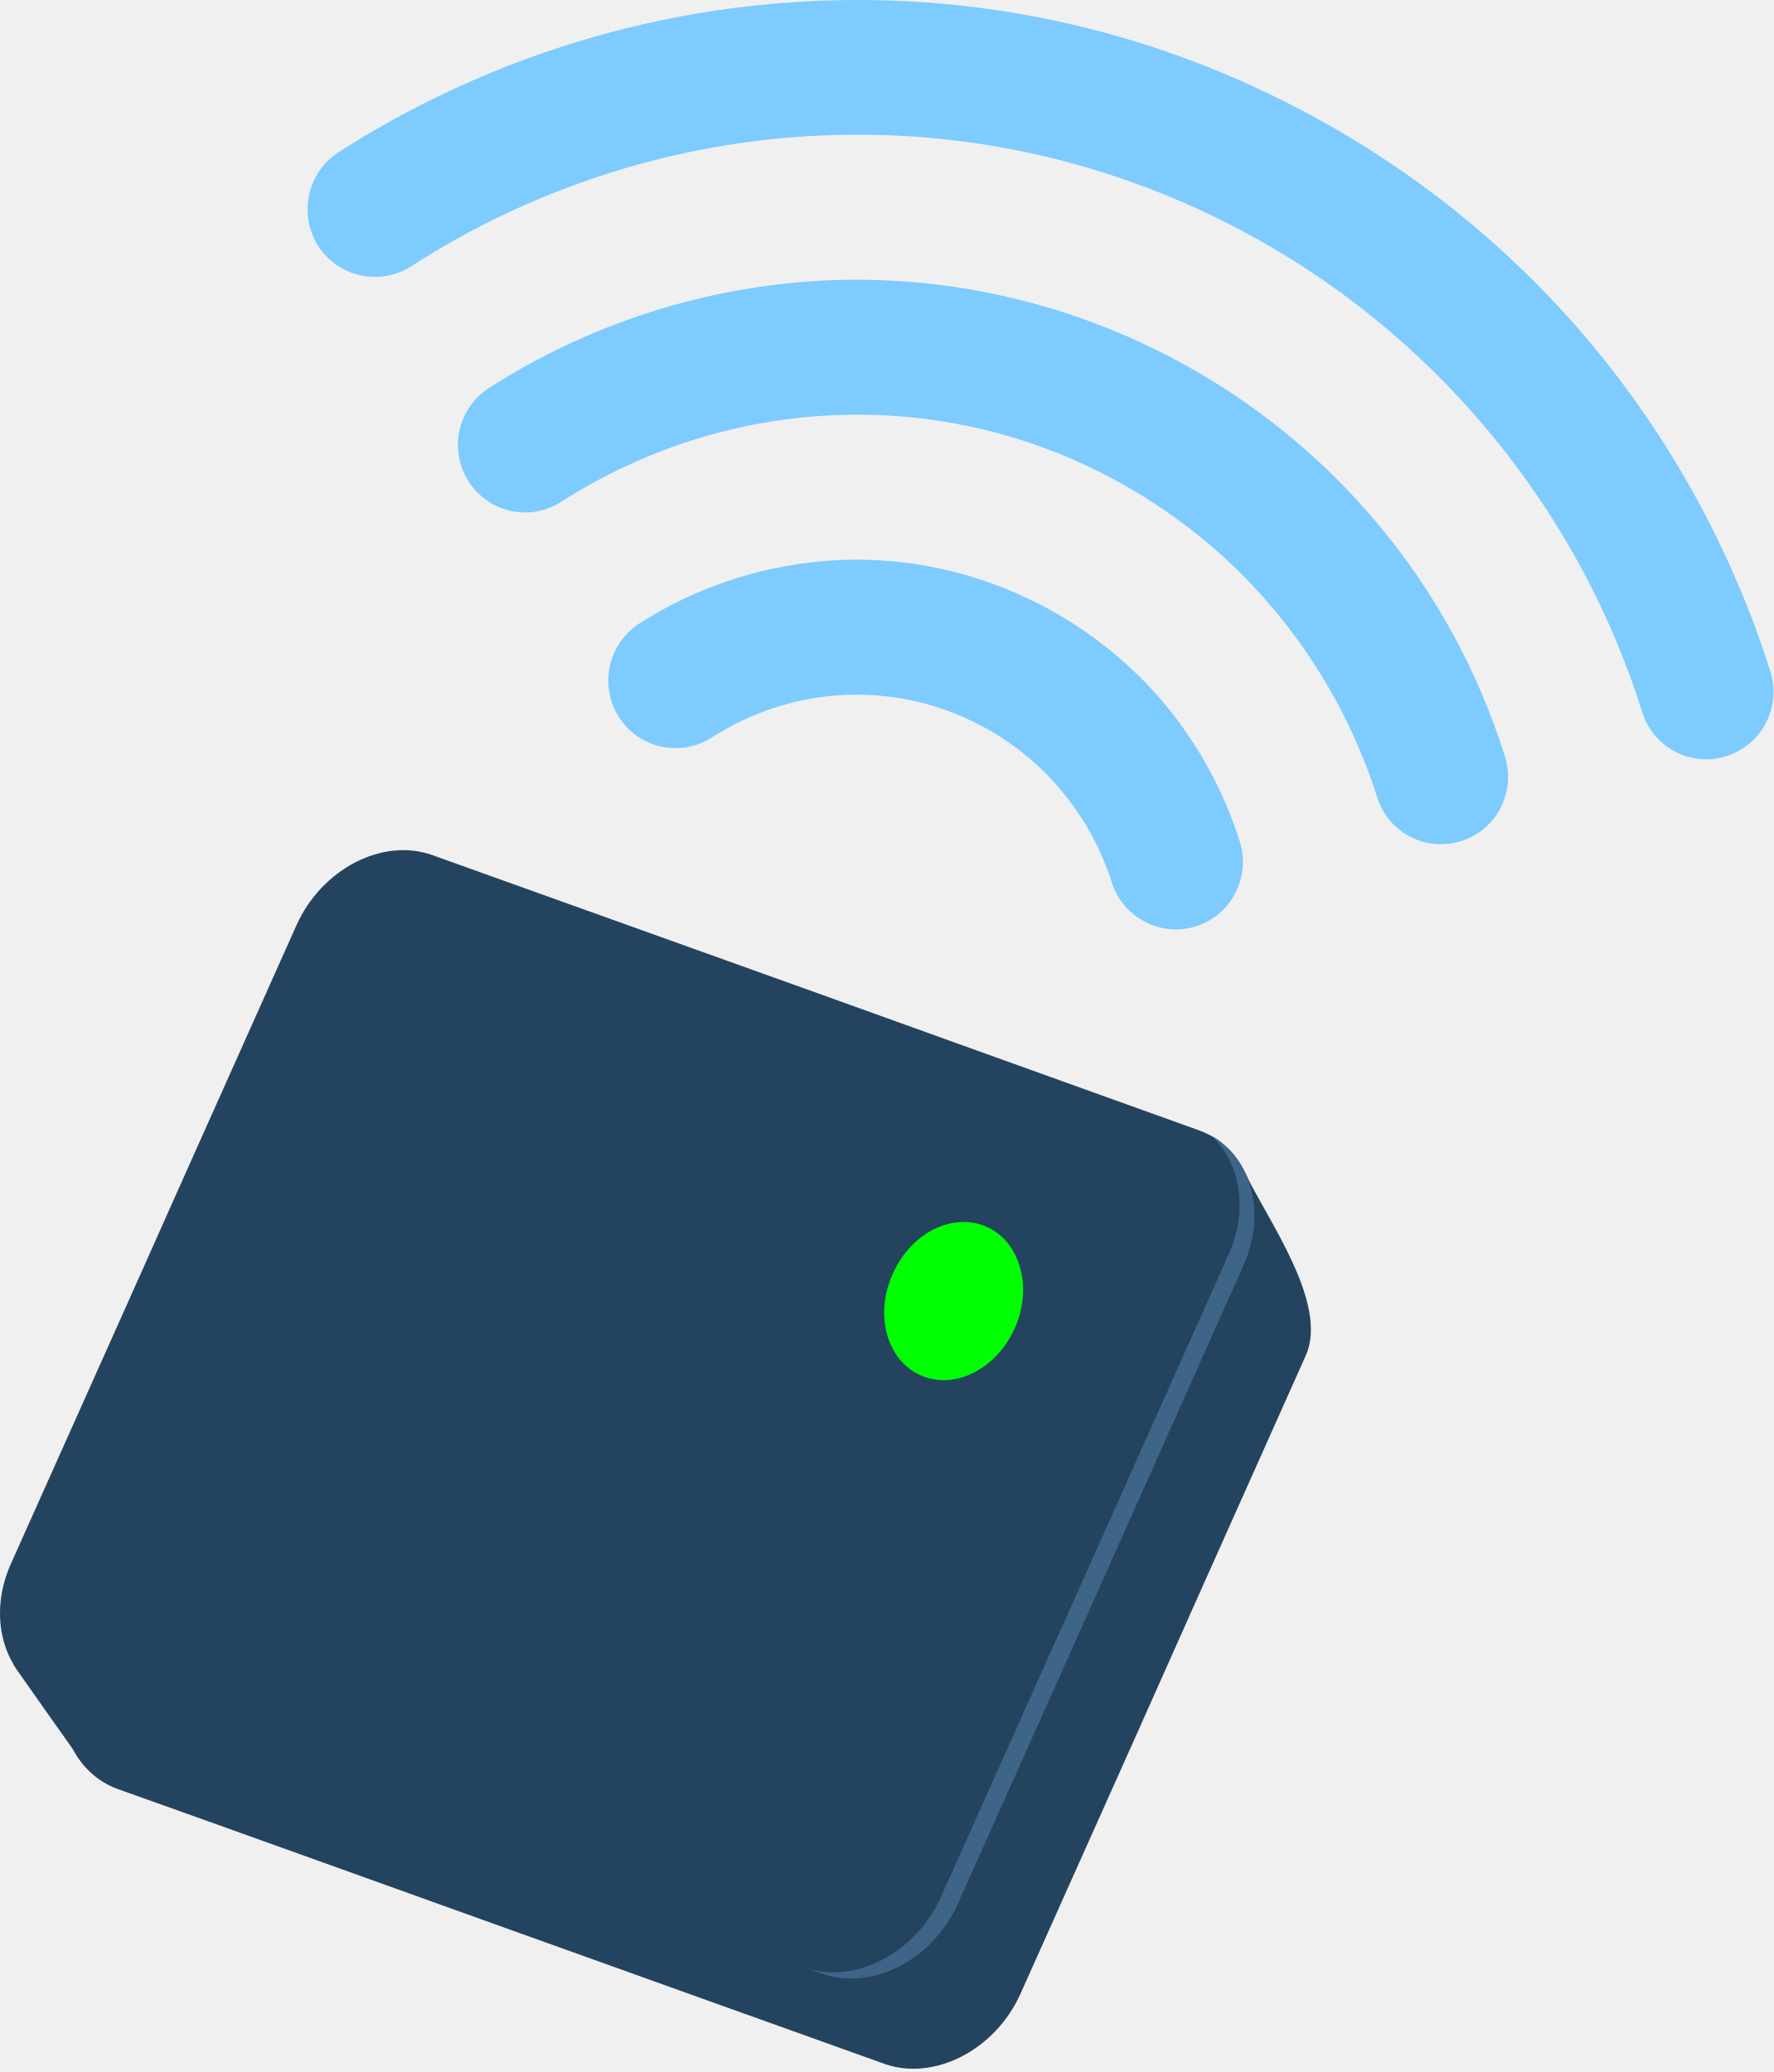
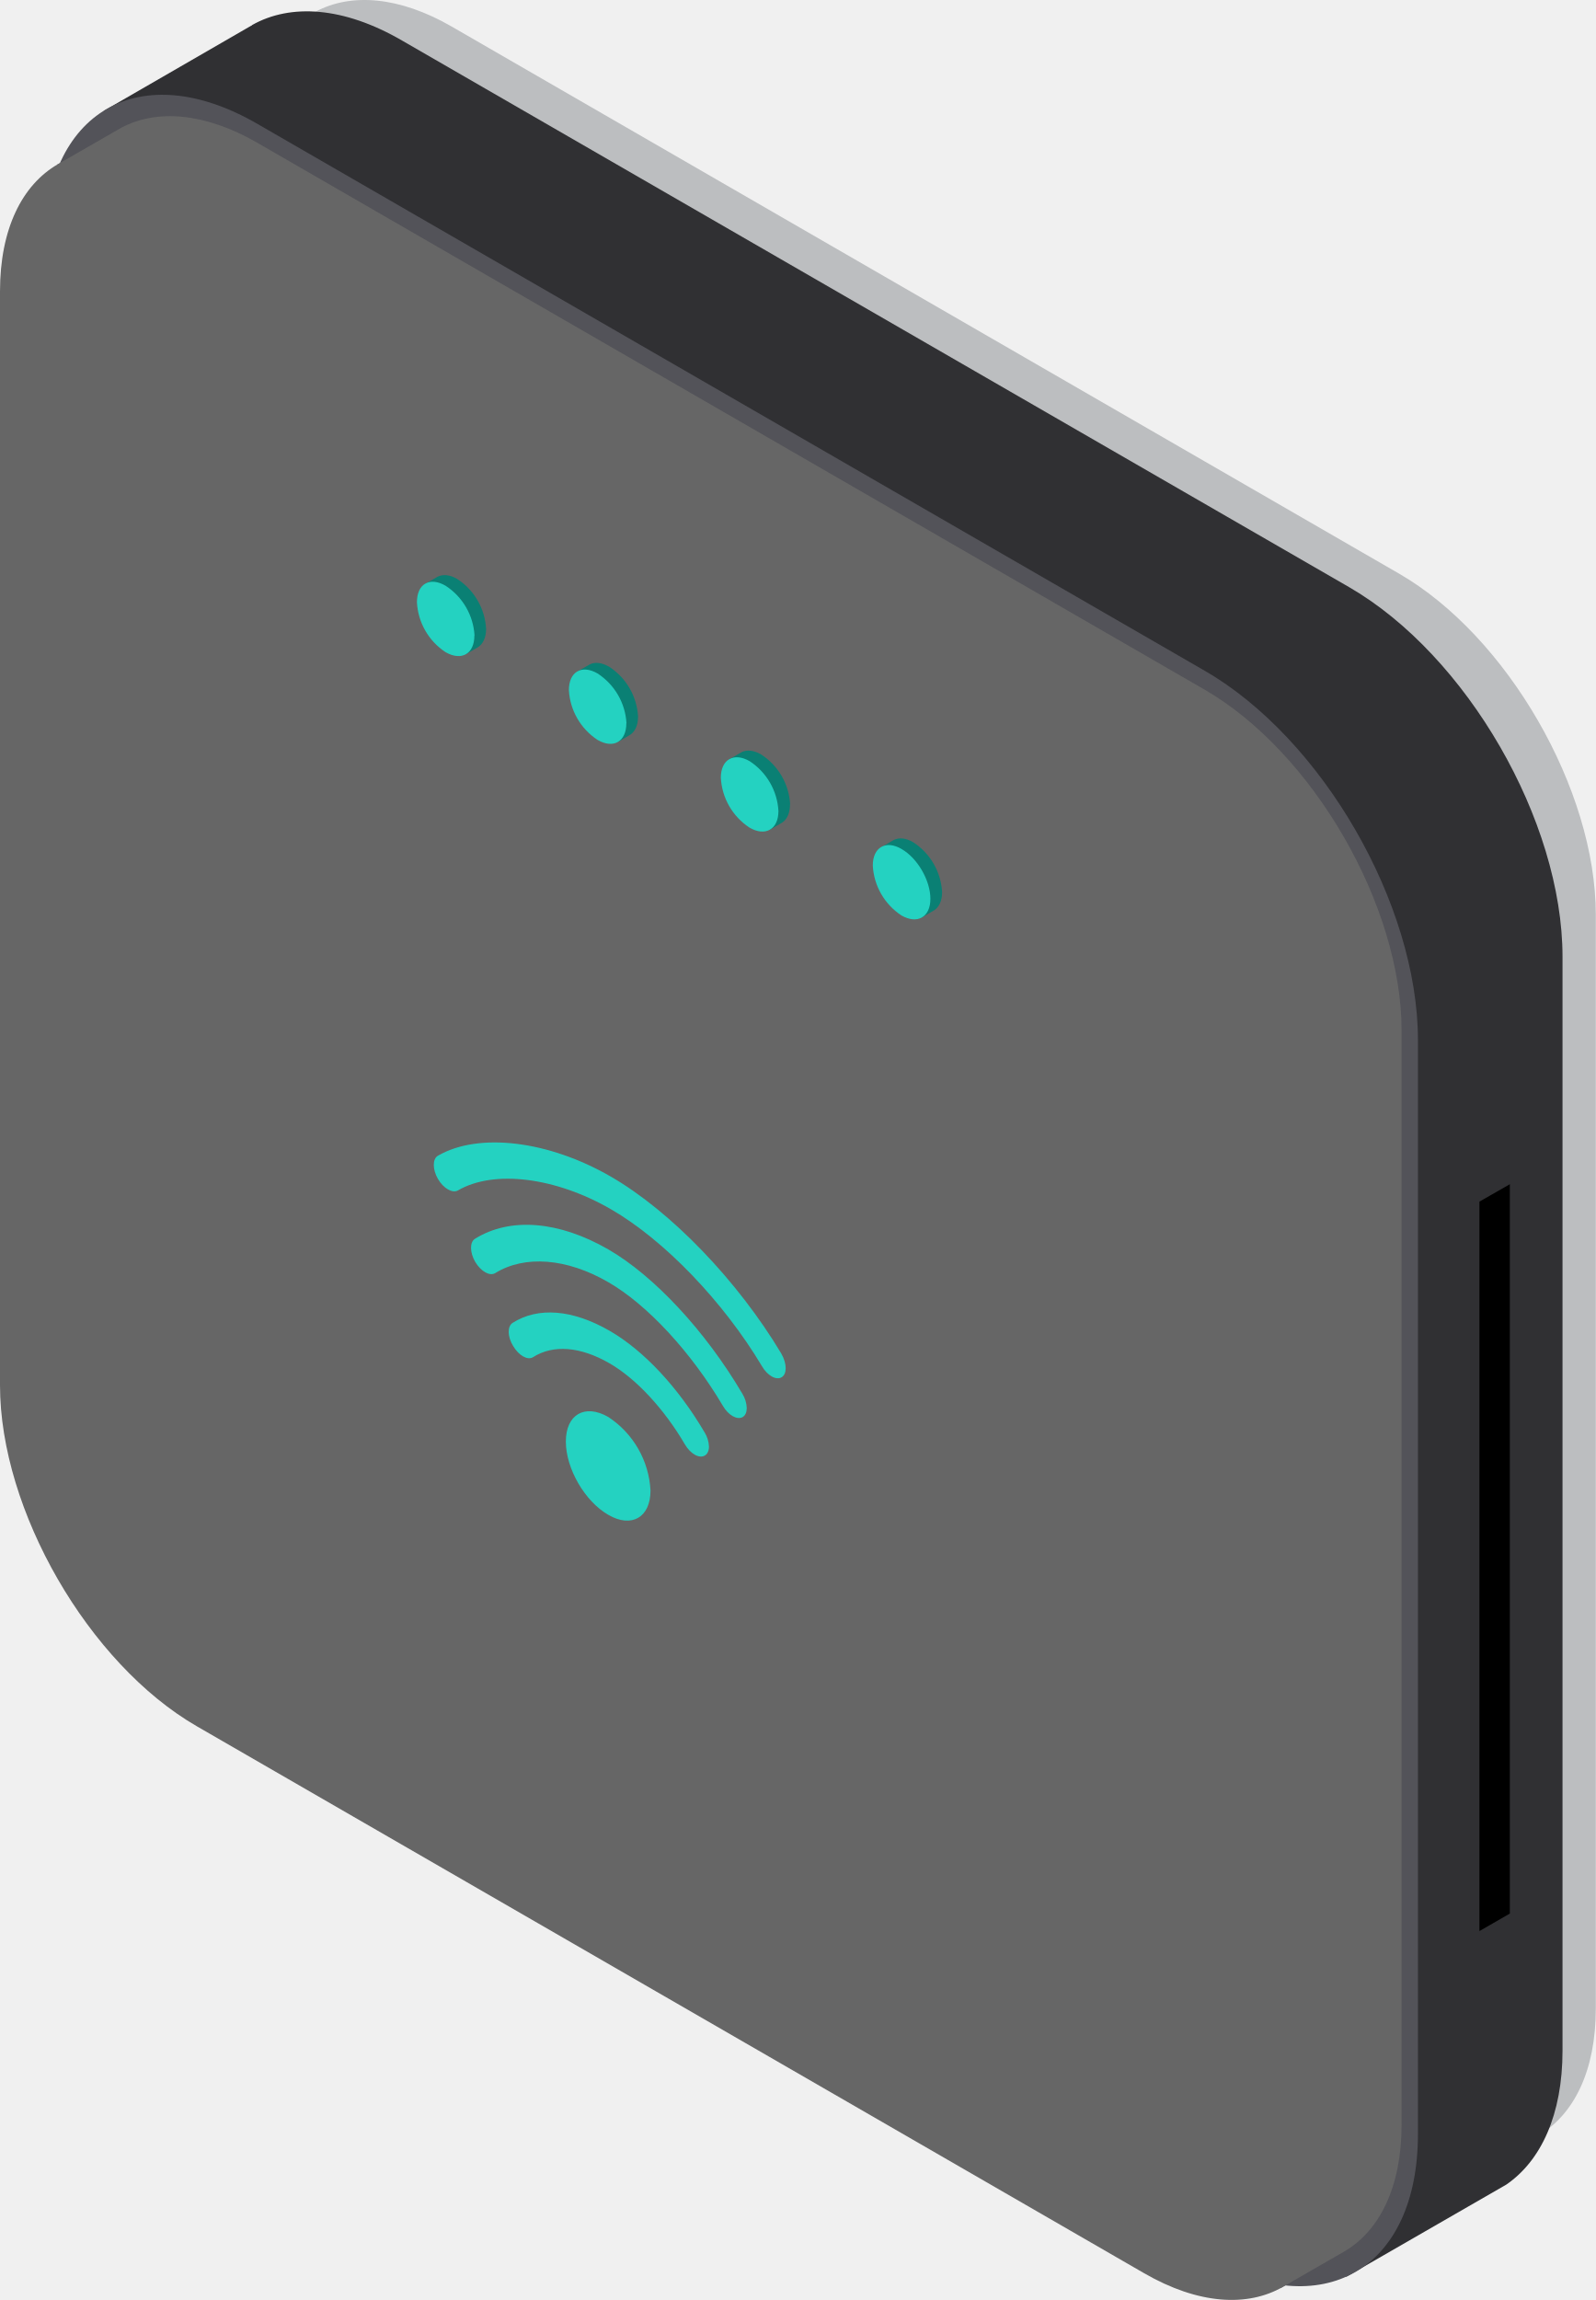
- <svg xmlns="http://www.w3.org/2000/svg" fill="none" viewBox="0 0 487 569">
-   <path fill="#F9A09A" fill-rule="evenodd" d="M165.835 361.257c20.562-13.019 57.489-36.596 78.752-48.561 21.351-11.876 26.951-12.141 31.412-9.854 4.55 2.286 7.964 7.125 6.825 13.197-1.226 6.069-7.001 13.458-29.051 30.352-21.963 16.891-60.027 43.372-80.502 57.799-20.475 14.34-23.364 16.715-26.862 12.579-3.587-4.222-7.788-14.955-9.976-20.848-2.099-5.894-2.099-6.951-1.664-8.887.525-1.935 1.488-4.839 4.025-7.565 2.454-2.642 6.566-5.103 27.041-18.212Zm15.561 39.227c19.95-12.844 56.088-36.246 76.387-47.683 20.299-11.436 24.939-10.908 28.612-8.797 3.676 2.111 6.476 5.808 5.862 10.733-.701 4.926-4.813 11.084-25.726 28.678-20.824 17.595-58.45 46.715-78.313 62.021-19.864 15.305-21.877 16.801-25.202 11.876-3.238-5.015-7.701-16.452-9.976-22.609-2.275-6.247-2.275-7.215-1.837-9.151.439-1.847 1.401-4.662 3.849-7.215 2.368-2.547 6.304-5.009 26.344-17.853Z" clip-rule="evenodd" />
-   <path fill="#F9A09A" fill-rule="evenodd" d="M184.632 448.614c19.25-12.755 53.9-35.718 73.415-47.066 19.512-11.347 23.889-11.083 27.562-9.15 3.587 1.936 6.477 5.454 6.038 10.204-.525 4.751-4.287 10.819-23.799 27.271-19.426 16.451-54.601 43.372-74.113 56.041-19.425 12.755-23.275 11.261-26.951 7.476-3.677-3.786-7.35-10.03-9.187-13.548-1.837-3.608-1.837-4.576-1.488-6.422.349-1.847 1.226-4.486 3.414-7.126 2.269-2.55 5.946-4.926 25.109-17.68Z" clip-rule="evenodd" />
-   <path fill="#24435E" fill-rule="evenodd" d="M126.889 253.045c42.701 15.309 179.204 74.779 215.166 69.411 5.862 12.404 22.837 35.542 16.45 49.794-63.527 142.077-14.699 33.167-78.313 175.244-6.912 15.484-23.8 24.106-37.363 19.267-35.175-12.58-70.177-25.16-105.265-37.74-35.088-12.58-70.177-25.249-105.265-37.739-5.513-2.022-9.711-5.983-12.338-10.998 0 0-15.925-22.434-16.363-23.313C37.636 485.474 81.735 330.377 101.512 286.213c6.915-15.484 11.727-38.093 25.377-33.168Z" clip-rule="evenodd" />
-   <path fill="#24435E" fill-rule="evenodd" d="M118.75 234.84c35.089 12.58 70.177 25.16 105.265 37.74 35.002 12.579 70.09 25.248 105.175 37.828 13.65 4.84 19.163 21.556 12.252 37.036-63.527 142.168-14.789 33.168-78.4 175.246-6.911 15.573-23.713 24.192-37.363 19.266-35.088-12.493-70.177-25.16-105.265-37.739-35.088-12.58-70.176-25.16-105.264-37.74-13.564-4.84-19.077-21.552-12.162-37.036C66.601 287.363 17.776 396.274 81.387 254.109c6.911-15.486 23.713-24.195 37.363-19.269Z" clip-rule="evenodd" />
-   <path fill="#3E6587" fill-rule="evenodd" d="M332.593 311.9c11.113 6.247 15.138 21.378 8.838 35.543-63.527 142.167-14.789 33.167-78.4 175.245-6.911 15.572-23.713 24.191-37.363 19.266-1.575-.529-3.238-1.143-4.813-1.672 13.651 4.84 30.452-3.782 37.45-19.266 63.79-142.517 15.314-33.957 79.014-176.563 5.514-12.229 3.239-25.163-4.726-32.553Z" clip-rule="evenodd" />
-   <path fill="#0F0" fill-rule="evenodd" d="M271.089 336.972c9.186 4.311 12.514 16.801 7.436 27.974-5.161 11.261-16.712 16.89-25.902 12.668-9.276-4.222-12.6-16.801-7.436-27.973 5.075-11.262 16.626-16.891 25.902-12.669Z" clip-rule="evenodd" />
-   <path fill="#7DCBFF" fill-rule="evenodd" d="M112.881 73.133c-8.575 5.454-20.036 2.99-25.549-5.629-5.424-8.622-2.976-20.145 5.599-25.688C131.869 16.831 176.934 2.404 223.221.293 267.758-1.818 313.524 7.419 356.048 29.589c31.675 16.451 58.626 38.443 80.326 64.221 22.488 26.832 39.29 57.71 49.702 90.613 3.062 9.765-2.362 20.145-12.076 23.224-9.711 3.079-20.037-2.286-23.099-12.052-8.924-28.327-23.361-54.808-42.787-77.857-18.638-22.256-41.827-41.172-68.951-55.334-36.576-19.002-75.952-27.006-114.364-25.16-39.639 1.844-78.404 14.248-111.918 35.89Z" clip-rule="evenodd" />
-   <path fill="#7DCBFF" fill-rule="evenodd" d="M154.1 137.799c-8.575 5.543-19.95 2.99-25.463-5.629-5.513-8.619-2.976-20.059 5.599-25.599 27.649-17.77 59.589-27.974 92.489-29.56 31.588-1.407 64.052 5.19 94.238 20.849 22.488 11.701 41.651 27.36 56.965 45.572 16.012 19.002 27.911 40.908 35.264 64.31 3.062 9.765-2.275 20.145-11.986 23.224-9.711 3.079-20.037-2.286-23.099-12.051-5.951-18.738-15.576-36.333-28.35-51.552-12.338-14.78-27.738-27.271-45.762-36.686-24.152-12.579-50.226-17.858-75.69-16.626-26.254 1.226-51.893 9.409-74.205 23.749Z" clip-rule="evenodd" />
-   <path fill="#7DCBFF" fill-rule="evenodd" d="M195.393 202.549c-8.575 5.454-19.95 2.99-25.463-5.629-5.513-8.623-2.976-20.145 5.599-25.689 16.274-10.469 35.175-16.451 54.601-17.419 18.724-.879 37.801 3.079 55.649 12.315 13.388 6.951 24.677 16.188 33.777 26.921 9.362 11.262 16.45 24.192 20.824 38.004 3.062 9.765-2.275 20.234-11.987 23.313-9.711 3.079-20.126-2.375-23.188-12.141-2.886-9.15-7.612-17.769-13.912-25.248-6.038-7.215-13.564-13.373-22.402-17.948-11.813-6.158-24.676-8.798-37.187-8.183-12.773.617-25.371 4.664-36.311 11.704Z" clip-rule="evenodd" />
+ <svg xmlns="http://www.w3.org/2000/svg" viewBox="0 0 11.027 15.891">
+   <path fill="#bcbec0" d="M9.667 3.963 3.122.184c-.364-.21-.696-.234-.94-.104l-.445.256.098.169a1.37 1.37 0 0 0-.074.465v7.557c0 .864.613 1.925 1.36 2.357l6.546 3.778c.145.084.286.139.418.165l.104.181.44-.253c.246-.143.398-.447.398-.878V6.32c0-.865-.612-1.925-1.36-2.357z" />
+   <path fill="#fff" d="M10.609 14.118c0 .865-.612 1.218-1.36.786l-6.546-3.779c-.748-.432-1.36-1.493-1.36-2.356V1.212c0-.865.612-1.218 1.36-.786l6.545 3.778c.749.433 1.36 1.493 1.36 2.357z" />
+   <path fill="#303033" d="M9.323 4.057 2.778.28C2.375.046 2.008.023 1.742.173L1.74.176l-.005.002L.717.766l.587 1.022v6.9c0 .938.661 2.083 1.474 2.552l5.904 3.409.62 1.082 1.106-.637c.24-.164.389-.483.389-.926V6.611c0-.94-.662-2.084-1.474-2.554z" />
+   <path d="M10.223 13.342v-5.04l.21-.12v5.039z" />
+   <path fill="#535359" d="m8.324 15.595-6.545-3.779C.967 11.347.305 10.202.305 9.264V1.706c0-.938.662-1.32 1.474-.85l6.545 3.778c.813.469 1.474 1.614 1.474 2.553v7.557c0 .939-.661 1.32-1.474.851z" />
+   <g fill="#666">
+     <path d="M8.324 4.765 1.779.987C1.415.777 1.083.753.839.882l-.445.256.098.17a1.375 1.375 0 0 0-.073.464v7.557c0 .865.612 1.925 1.36 2.357l6.545 3.778c.146.085.286.139.418.165l.105.181.44-.253c.245-.142.398-.446.398-.878V7.122c0-.865-.613-1.925-1.361-2.357z" />
+     <path d="M9.266 14.92c0 .865-.612 1.218-1.36.786L1.36 11.927C.612 11.495 0 10.435 0 9.571V2.013C0 1.15.612.796 1.36 1.228l6.545 3.779c.748.432 1.361 1.492 1.361 2.356z" />
+   </g>
+   <path fill="#0a8074" d="M3.359 4.345a.44.44 0 0 0-.2-.345c-.051-.03-.098-.033-.134-.016l-.086.049.025.045c-.001.011-.003.024-.003.037 0 .127.09.281.199.345.01.006.022.01.032.014l.026.047.086-.05c.033-.022.055-.065.055-.126z" />
+   <path fill="#24d2c1" d="M3.278 4.391c0 .127-.089.178-.199.115a.44.44 0 0 1-.198-.345c0-.127.088-.178.198-.114a.44.44 0 0 1 .2.344z" />
+   <path fill="#0a8074" d="M4.409 4.951a.44.44 0 0 0-.199-.344c-.052-.03-.099-.034-.134-.017l-.087.05.026.044a.236.236 0 0 0-.003.038c0 .127.088.28.198.344l.033.015.026.046.085-.05c.034-.022.055-.065.055-.126z" />
+   <path fill="#24d2c1" d="M4.328 4.997c0 .127-.089.179-.199.115a.44.44 0 0 1-.198-.344c0-.127.089-.178.198-.115a.44.44 0 0 1 .2.344z" />
+   <path fill="#0a8074" d="M5.46 5.558a.44.44 0 0 0-.2-.345c-.051-.03-.099-.034-.134-.017l-.087.05.026.044a.204.204 0 0 0-.004.038c0 .127.09.28.2.344.01.006.02.011.031.015l.027.046.085-.049c.034-.022.055-.066.055-.126z" />
+   <path fill="#24d2c1" d="M5.379 5.603c0 .127-.09.179-.2.115a.439.439 0 0 1-.198-.345c0-.126.09-.177.199-.114a.44.44 0 0 1 .199.344z" />
+   <path fill="#0a8074" d="M6.51 6.164a.44.44 0 0 0-.2-.345c-.051-.03-.098-.033-.133-.016l-.087.05.025.044a.235.235 0 0 0-.003.037c0 .127.089.28.199.345.01.006.021.01.032.015l.026.046.085-.05c.034-.021.056-.065.056-.126z" />
+   <path fill="#24d2c1" d="M6.429 6.21c0 .127-.09.178-.2.115a.44.44 0 0 1-.198-.345c0-.126.09-.178.199-.114.11.063.199.217.199.344z" />
+   <g fill="#24d2c1">
+     <path d="M4.213 9.195c-.256-.148-.495-.167-.671-.055-.037.024-.036.095.004.16.039.066.1.1.137.077.14-.089.328-.074.53.043.182.105.376.314.52.56.038.065.1.1.138.076.018-.01.028-.034.028-.062a.2.2 0 0 0-.03-.097c-.182-.31-.42-.566-.656-.702zm1.187.159c-.301-.504-.763-.984-1.178-1.224-.432-.25-.914-.308-1.196-.145-.038.022-.038.094 0 .16s.1.101.138.08c.248-.145.674-.092 1.058.13.367.212.776.637 1.043 1.084.038.066.1.1.137.076.018-.011.027-.034.027-.062 0-.03-.01-.066-.03-.1z" />
+     <path d="M4.203 8.632c-.342-.197-.678-.224-.921-.073-.037.023-.036.095.002.16.04.066.1.1.138.077.204-.126.495-.103.78.062.27.155.573.483.793.855.038.066.1.1.138.077.018-.011.027-.034.027-.062a.2.2 0 0 0-.03-.098c-.254-.432-.61-.815-.927-.998zm0 1.158c-.162-.093-.293-.017-.293.17 0 .186.131.413.293.506.161.094.292.018.292-.168a.648.648 0 0 0-.292-.508z" />
+   </g>
</svg>
